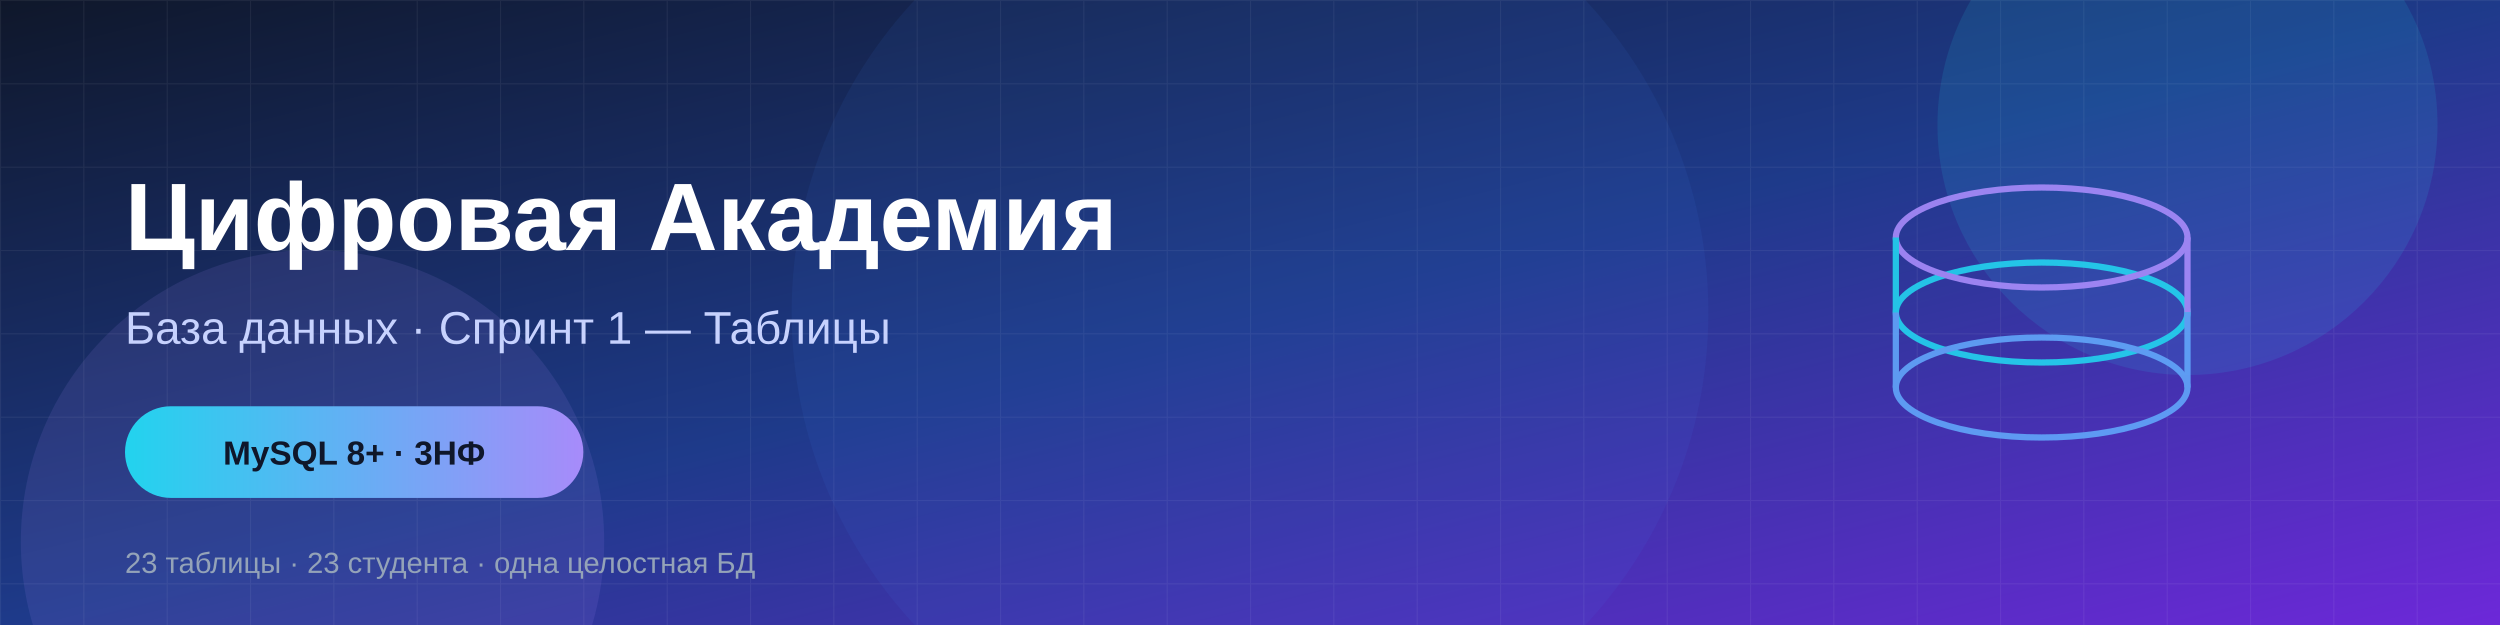
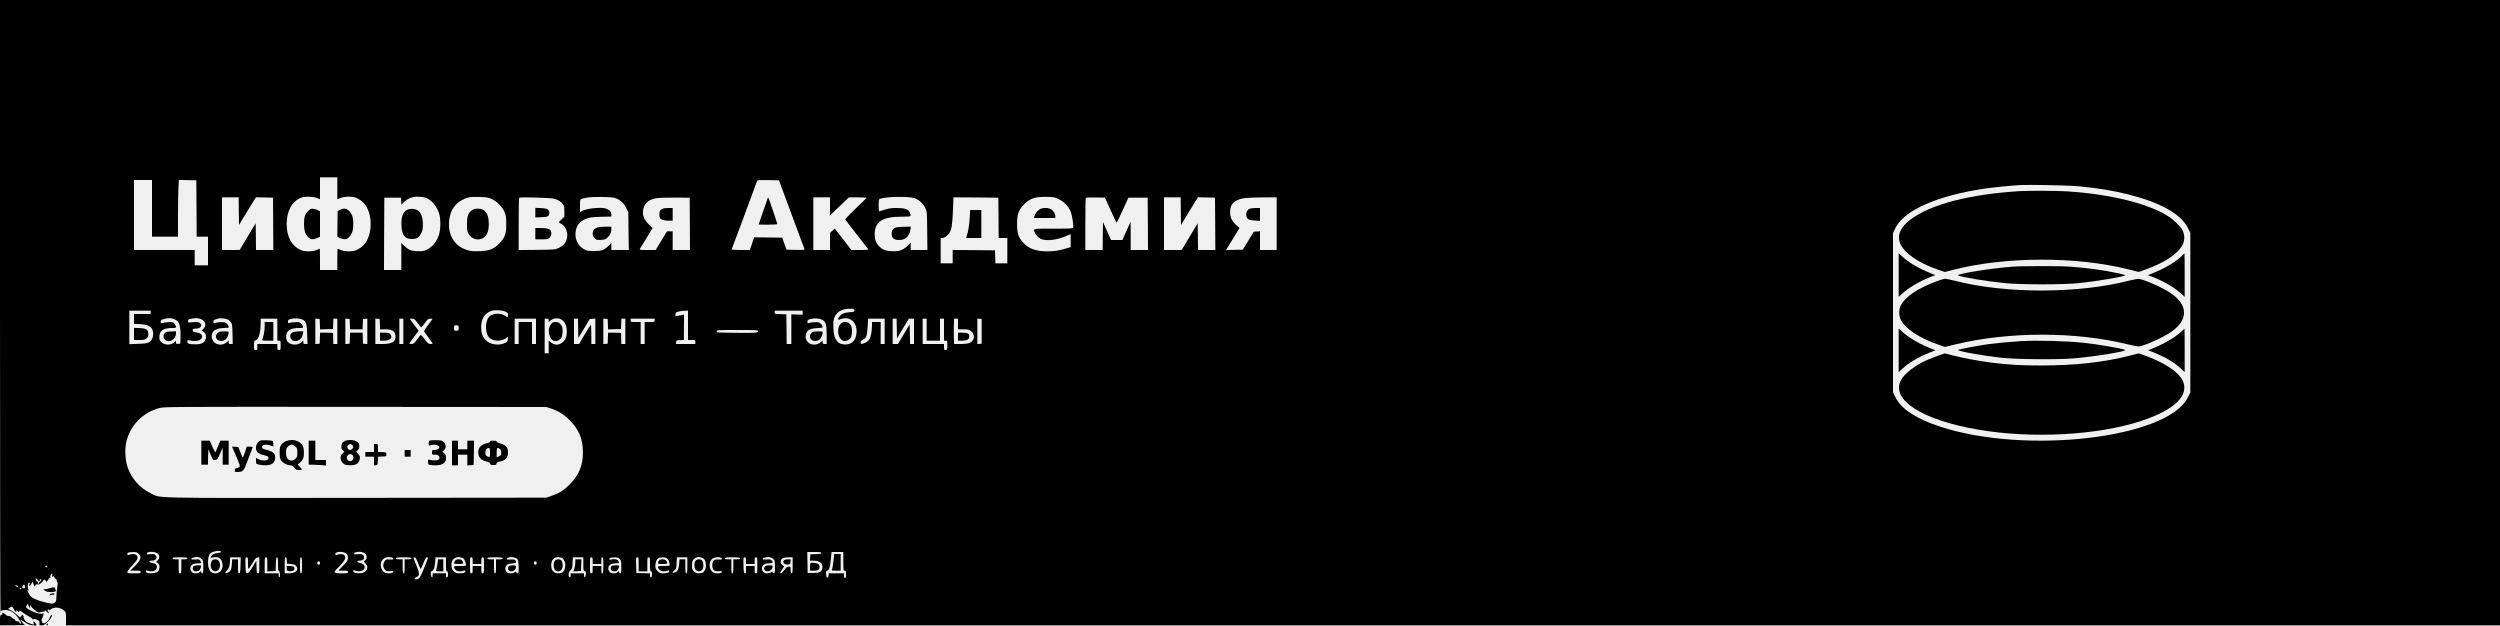
- <svg xmlns="http://www.w3.org/2000/svg" width="1200" height="300" viewBox="0 0 1200 300">
-   <defs>
-     <linearGradient id="bg" x1="0" y1="0" x2="1" y2="1">
-       <stop offset="0%" stop-color="#0f172a" />
-       <stop offset="50%" stop-color="#1e3a8a" />
-       <stop offset="100%" stop-color="#6d28d9" />
-     </linearGradient>
-     <linearGradient id="accent" x1="0" y1="0" x2="1" y2="0">
-       <stop offset="0%" stop-color="#22d3ee" />
-       <stop offset="100%" stop-color="#a78bfa" />
-     </linearGradient>
-     <pattern id="grid" width="40" height="40" patternUnits="userSpaceOnUse">
-       <path d="M 40 0 L 0 0 0 40" fill="none" stroke="#ffffff" stroke-opacity="0.06" stroke-width="1" />
-     </pattern>
-   </defs>
-   <rect width="1200" height="300" fill="url(#bg)" />
-   <rect width="1200" height="300" fill="url(#grid)" />
-   <circle cx="1050" cy="60" r="120" fill="#22d3ee" opacity="0.12" />
-   <circle cx="150" cy="260" r="140" fill="#a78bfa" opacity="0.12" />
-   <circle cx="600" cy="150" r="220" fill="#3b82f6" opacity="0.08" />
-   <text x="60" y="120" font-family="Segoe UI, Arial, sans-serif" font-size="46" font-weight="700" fill="#ffffff">
-     Цифровая Академия
-   </text>
-   <text x="60" y="165" font-family="Segoe UI, Arial, sans-serif" font-size="22" fill="#c7d2fe">
-     База данных · Спринт 1 — Таблицы
-   </text>
-   <rect x="60" y="195" width="220" height="44" rx="22" fill="url(#accent)" />
-   <text x="170" y="223" text-anchor="middle" font-family="Segoe UI, Arial, sans-serif" font-size="16" font-weight="700" fill="#0f172a">
-     MySQL 8+ · 3НФ
-   </text>
-   <text x="60" y="275" font-family="Segoe UI, Arial, sans-serif" font-size="14" fill="#94a3b8">
-     23 таблицы · 23 студента · одна целостная БД
-   </text>
-   <g transform="translate(980,150)" opacity="0.9">
-     <ellipse cx="0" cy="0" rx="70" ry="24" fill="none" stroke="#22d3ee" stroke-width="3" />
-     <ellipse cx="0" cy="-36" rx="70" ry="24" fill="none" stroke="#a78bfa" stroke-width="3" />
-     <ellipse cx="0" cy="36" rx="70" ry="24" fill="none" stroke="#60a5fa" stroke-width="3" />
-     <line x1="-70" y1="0" x2="-70" y2="-36" stroke="#22d3ee" stroke-width="3" />
-     <line x1="70" y1="0" x2="70" y2="-36" stroke="#a78bfa" stroke-width="3" />
-     <line x1="-70" y1="0" x2="-70" y2="36" stroke="#60a5fa" stroke-width="3" />
-     <line x1="70" y1="0" x2="70" y2="36" stroke="#60a5fa" stroke-width="3" />
+ <svg xmlns="http://www.w3.org/2000/svg" version="1.0" width="3750pt" height="938pt" viewBox="0 0 3750 938" preserveAspectRatio="xMidYMid meet">
+   <g transform="translate(0,938) scale(0.1,-0.1)" fill="#000000" stroke="none">
+     <path d="M0 4773 c0 -2804 4 -4602 9 -4593 6 8 7 18 4 23 -10 16 20 27 71 27 82 0 146 -46 208 -149 32 -53 34 -63 13 -55 -8 4 -15 12 -15 20 0 9 -11 14 -30 14 -19 0 -30 5 -30 14 0 8 -10 18 -23 22 -12 4 -28 15 -35 25 -8 11 -25 19 -42 19 -16 0 -33 6 -37 13 -8 11 -47 37 -58 37 -2 0 -2 -6 1 -14 3 -8 -3 -16 -15 -19 -19 -5 -21 -13 -21 -81 l0 -76 198 1 c108 1 188 4 177 6 -16 3 -65 61 -65 77 0 3 27 -14 60 -36 50 -35 69 -42 121 -46 l62 -5 -19 32 c-22 37 -39 41 -30 6 8 -30 9 -29 -51 -9 -63 21 -90 47 -98 95 -8 44 -17 49 -39 17 l-16 -22 -42 41 c-24 23 -64 53 -90 66 l-47 25 24 16 c35 23 41 21 62 -21 19 -39 49 -60 36 -26 -6 17 -6 17 14 0 24 -21 33 -22 33 -2 0 11 16 4 54 -24 30 -23 75 -51 100 -63 25 -12 46 -29 46 -37 0 -13 2 -14 9 -2 8 12 16 11 53 -4 41 -17 43 -21 40 -52 -4 -32 -3 -33 32 -33 30 0 46 8 83 43 44 41 73 84 73 108 0 22 -28 -11 -40 -47 -12 -35 -56 -74 -84 -74 -26 0 -41 43 -25 71 19 36 30 92 16 80 -21 -17 -91 -5 -157 27 -98 48 -106 56 -91 89 l13 28 19 -35 18 -35 1 30 c1 27 2 28 10 9 10 -26 87 -93 115 -100 11 -3 33 0 49 6 15 5 32 8 37 4 5 -3 9 3 9 12 0 15 5 13 28 -9 35 -33 48 -35 27 -3 -12 18 -13 26 -4 31 6 4 15 2 19 -5 5 -9 9 -8 13 2 2 8 23 20 45 27 50 17 118 1 163 -37 28 -23 29 -26 29 -123 l0 -99 18255 0 18255 0 0 4690 0 4690 -18750 0 -18750 0 0 -4607z m5060 1783 l0 -164 50 19 c62 24 175 25 228 4 145 -61 222 -198 222 -395 0 -197 -77 -334 -222 -395 -54 -22 -172 -20 -227 5 -24 11 -45 20 -47 20 -2 0 -4 -72 -4 -160 l0 -160 -130 0 -130 0 0 160 c0 88 -2 160 -4 160 -2 0 -23 -9 -47 -20 -55 -25 -173 -27 -227 -5 -145 61 -222 198 -222 395 0 198 83 345 223 397 52 19 170 16 227 -6 l50 -19 0 164 0 164 130 0 130 0 0 -164z m-2780 -301 l0 -425 195 0 195 0 0 318 c0 176 3 367 7 426 l6 107 131 -3 131 -3 3 -422 2 -423 85 0 85 0 0 -215 0 -215 -100 0 -100 0 0 115 0 115 -455 0 -455 0 0 525 0 525 135 0 135 0 0 -425z m9592 -85 c103 -278 190 -513 194 -523 5 -16 -4 -17 -131 -15 l-137 3 -33 90 -32 90 -211 3 -210 2 -32 -95 -32 -95 -139 0 c-77 0 -138 4 -135 8 2 4 88 233 190 507 101 275 188 508 191 518 7 16 22 17 168 15 l162 -3 187 -505z m19318 415 c291 -29 506 -64 733 -121 482 -121 792 -295 895 -502 l37 -76 0 -1196 0 -1196 -37 -76 c-303 -611 -2428 -861 -3718 -437 -358 118 -582 265 -667 437 l-38 76 0 1195 0 1196 33 69 c127 269 626 491 1337 596 124 18 396 46 535 54 146 8 742 -4 890 -19z m-24808 -171 c87 -29 166 -120 204 -234 27 -82 25 -244 -4 -330 -39 -113 -119 -198 -216 -230 -52 -17 -181 -9 -226 14 -19 10 -54 37 -77 59 l-43 41 0 -202 0 -202 -130 0 -130 0 2 543 3 542 125 0 125 0 3 -52 3 -53 36 36 c56 56 125 84 209 84 39 0 91 -7 116 -16z m983 -14 c82 -32 173 -122 205 -205 20 -51 24 -78 24 -175 0 -151 -21 -209 -108 -296 -80 -80 -143 -105 -285 -112 -122 -6 -192 7 -274 51 -142 75 -214 240 -187 429 19 135 81 229 188 286 83 44 120 51 257 48 98 -2 131 -7 180 -26z m1857 11 c76 -24 131 -71 168 -146 l35 -69 3 -283 4 -283 -131 0 -131 0 0 52 0 52 -42 -41 c-71 -68 -99 -78 -218 -78 -97 0 -109 2 -153 28 -89 52 -137 153 -123 259 14 101 62 159 163 199 49 18 84 23 216 27 l157 4 0 32 c0 36 -28 68 -75 86 -71 27 -285 6 -366 -35 l-29 -16 0 96 c0 109 -7 100 102 120 86 17 363 14 420 -4z m4500 -5 c65 -24 131 -85 159 -148 23 -51 24 -62 27 -340 l3 -288 -125 0 -126 0 0 54 0 55 -50 -49 c-65 -64 -124 -83 -233 -78 -91 4 -136 21 -187 71 -49 48 -70 101 -70 182 0 190 115 265 409 265 145 0 144 0 117 64 -20 48 -72 66 -196 66 -78 0 -116 -5 -177 -25 -43 -14 -81 -25 -85 -25 -5 0 -8 41 -8 90 0 70 3 92 14 96 93 36 440 42 528 10z m2159 -13 c78 -39 141 -102 175 -178 25 -54 52 -220 40 -250 -5 -13 -46 -15 -296 -15 -316 0 -302 3 -279 -57 15 -42 68 -92 109 -103 91 -26 228 -7 362 49 l68 29 0 -98 0 -97 -72 -21 c-111 -33 -171 -42 -282 -42 -168 0 -279 41 -361 133 -69 76 -89 139 -89 277 0 138 20 201 90 279 91 101 174 132 349 128 113 -2 124 -4 186 -34z m-12299 -180 l3 -208 99 165 c55 91 112 184 128 208 l29 43 127 -3 127 -3 3 -392 2 -393 -130 0 -130 0 -2 200 -3 200 -120 -199 -120 -200 -132 -1 -133 0 0 395 0 395 125 0 125 0 2 -207z m4725 187 c59 -13 106 -42 137 -83 17 -23 21 -43 21 -108 l0 -80 -42 -40 c-24 -22 -43 -41 -43 -42 0 -1 15 -11 34 -21 104 -56 128 -216 46 -310 -17 -18 -54 -44 -82 -57 -51 -23 -64 -24 -325 -27 l-273 -3 0 389 c0 214 3 392 8 397 11 11 458 -1 519 -15z m2041 -377 l2 -393 -130 0 -130 0 0 140 0 140 -43 0 -42 0 -85 -140 -85 -140 -123 0 c-114 0 -122 1 -113 18 5 9 50 83 100 164 l90 148 -50 47 c-81 76 -109 150 -89 239 22 96 92 149 217 164 38 4 160 7 273 6 l205 -1 3 -392z m2102 261 l0 -136 142 136 142 136 134 0 c73 0 132 -4 130 -8 -1 -5 -76 -78 -165 -162 -100 -95 -159 -158 -154 -165 5 -5 81 -104 171 -220 90 -115 167 -216 173 -222 7 -10 -18 -13 -121 -13 l-131 0 -122 158 c-67 86 -124 159 -126 161 -2 3 -19 -11 -38 -29 l-35 -34 0 -128 0 -128 -125 0 -125 0 0 395 0 395 125 0 125 0 0 -136z m2528 -171 l2 -303 65 0 65 0 0 -190 0 -190 -90 0 -89 0 -3 98 -3 97 -317 3 -318 2 0 -100 0 -100 -90 0 -90 0 0 190 0 190 24 0 c34 0 88 40 113 85 29 53 40 133 48 348 l7 177 337 -2 336 -3 3 -302z m1681 115 c46 -104 87 -188 91 -188 3 0 44 84 91 188 l85 187 144 0 145 0 3 -392 2 -393 -130 0 -130 0 0 213 -1 212 -61 -137 -62 -138 -86 0 -85 0 -60 135 -60 135 -3 -210 -2 -210 -130 0 -130 0 0 388 c0 214 3 392 7 396 4 3 70 5 147 4 l140 -3 85 -187z m1053 -15 l3 -208 84 140 c47 77 104 171 128 208 l43 68 128 -3 127 -3 3 -392 2 -393 -130 0 -130 0 -2 200 -3 200 -120 -200 -120 -200 -132 0 -133 0 0 395 0 395 125 0 125 0 2 -207z m1438 -188 l0 -395 -125 0 -125 0 0 141 0 140 -47 -3 -46 -3 -82 -135 -83 -135 -126 -3 -126 -3 82 133 c45 73 90 148 101 166 l19 32 -50 45 c-67 60 -95 127 -90 211 5 80 35 126 104 160 68 33 140 41 387 43 l207 1 0 -395z m-6336 -1291 c11 -29 6 -31 -73 -38 -57 -5 -89 -14 -113 -29 -32 -22 -67 -71 -57 -81 2 -3 24 2 48 10 133 45 241 -54 229 -210 -10 -121 -82 -185 -192 -172 -61 7 -93 29 -124 85 -33 57 -44 248 -18 314 34 89 112 135 232 136 48 1 63 -3 68 -15z m-5231 -29 c32 -16 37 -23 37 -52 0 -39 -2 -39 -38 -13 -60 44 -164 45 -228 3 -76 -49 -88 -245 -20 -322 58 -66 198 -68 269 -3 18 16 18 15 15 -23 -3 -35 -8 -42 -40 -58 -93 -46 -224 -28 -290 40 -53 54 -70 103 -71 195 0 126 51 207 152 245 48 18 165 11 214 -12z m-5323 -10 l0 -25 -125 0 -125 0 0 -74 0 -73 89 -5 c107 -6 158 -28 184 -78 23 -44 18 -121 -10 -158 -34 -47 -67 -56 -205 -60 l-128 -4 0 251 0 251 160 0 160 0 0 -25z m8060 -195 l0 -220 55 0 c54 0 55 0 55 -30 l0 -30 -146 0 -145 0 3 28 c3 25 6 27 59 30 l57 3 1 191 2 190 -23 -5 c-13 -3 -42 -9 -66 -13 -43 -7 -44 -7 -40 22 3 25 9 31 48 41 25 6 66 12 93 12 l47 1 0 -220z m1720 189 l0 -30 -85 3 -85 3 0 -222 0 -223 -35 0 -35 0 -2 223 -3 222 -87 3 c-86 3 -88 3 -88 27 l0 25 210 0 210 0 0 -31z m-9446 -89 c22 -5 52 -22 68 -37 35 -36 50 -116 46 -248 l-3 -90 -32 -3 c-29 -3 -33 0 -33 22 l0 25 -26 -24 c-51 -47 -146 -45 -196 5 -23 24 -28 37 -28 78 0 90 60 132 189 132 55 0 61 2 61 20 0 12 -12 32 -26 47 -23 23 -30 25 -92 20 -37 -3 -77 -8 -89 -12 -20 -6 -23 -4 -23 18 0 20 7 28 33 36 72 22 97 24 151 11z m401 0 c83 -19 113 -104 54 -154 -17 -14 -26 -26 -21 -26 5 0 21 -11 36 -25 18 -17 26 -34 26 -59 0 -83 -48 -121 -155 -121 -97 0 -125 9 -125 41 0 24 2 24 38 17 103 -22 182 3 182 57 0 37 -27 56 -92 65 -42 6 -48 10 -48 31 0 22 4 24 43 24 77 0 114 52 62 86 -21 14 -40 16 -100 11 -75 -7 -75 -7 -75 18 0 25 6 28 70 38 44 7 64 7 105 -3z m424 -13 c13 -7 34 -25 45 -40 19 -25 21 -45 24 -178 l3 -149 -30 0 c-27 0 -31 4 -31 27 l0 26 -22 -21 c-98 -91 -250 -22 -231 105 11 68 76 103 191 103 34 0 62 4 62 9 0 28 -22 59 -49 71 -31 12 -110 10 -158 -5 -20 -6 -23 -4 -23 18 0 25 13 33 85 51 28 6 105 -3 134 -17z m1123 -3 c51 -26 62 -64 66 -221 l4 -143 -31 0 c-27 0 -31 4 -31 27 l0 26 -22 -21 c-46 -42 -112 -53 -173 -28 -46 19 -69 66 -62 125 8 76 69 111 193 111 60 0 61 0 56 25 -2 14 -16 35 -31 46 -22 18 -36 20 -91 16 -36 -2 -73 -7 -82 -12 -15 -6 -18 -2 -18 18 0 31 6 35 62 47 52 10 123 3 160 -16z m3888 -3 c46 -33 72 -94 72 -169 0 -75 -13 -115 -45 -150 -61 -66 -138 -69 -204 -9 l-23 20 0 -96 0 -97 -30 0 -30 0 0 260 0 260 30 0 c26 0 30 -4 30 -27 l0 -26 24 22 c46 43 125 49 176 12z m3905 0 c54 -30 65 -69 65 -223 l0 -138 -30 0 c-26 0 -30 4 -30 26 l0 26 -30 -26 c-58 -49 -151 -47 -194 4 -32 39 -40 77 -24 125 19 56 61 78 165 83 45 3 83 8 83 13 0 24 -26 59 -51 70 -29 11 -110 8 -157 -7 -21 -6 -23 -4 -20 22 3 26 9 30 53 41 60 14 129 8 170 -16z m-8175 -146 l0 -165 25 0 c24 0 25 -2 25 -70 0 -68 -1 -70 -25 -70 -23 0 -25 4 -25 45 l0 45 -150 0 -150 0 0 -45 c0 -41 -2 -45 -25 -45 -24 0 -25 2 -25 69 0 63 2 69 23 75 46 11 77 114 77 259 l0 67 125 0 125 0 0 -165z m638 82 l3 -78 97 3 97 3 3 78 3 77 29 0 30 0 0 -190 0 -190 -30 0 -30 0 -2 73 c0 39 -1 78 -1 85 1 9 -25 12 -98 12 l-98 0 -3 -82 -3 -83 -32 -3 -33 -3 0 191 0 191 33 -3 32 -3 3 -78z m450 1 l3 -78 94 0 94 0 3 78 3 77 33 3 32 3 0 -191 0 -191 -32 3 -33 3 -3 83 -3 82 -94 0 -94 0 -3 -82 -3 -83 -32 -3 -33 -3 0 191 0 191 33 -3 32 -3 3 -77z m450 0 l3 -78 75 0 c115 0 157 -30 156 -113 -1 -78 -56 -107 -202 -107 l-100 0 0 191 0 190 33 -3 32 -3 3 -77z m352 -108 l0 -190 -30 0 -30 0 0 190 0 190 30 0 30 0 0 -190z m214 125 c26 -36 51 -65 54 -65 4 1 28 30 55 65 43 59 51 65 83 65 28 0 34 -3 27 -12 -40 -51 -123 -168 -123 -174 0 -4 29 -46 65 -94 36 -48 65 -90 65 -94 0 -3 -15 -6 -33 -6 -29 0 -39 8 -85 70 -29 39 -57 68 -62 65 -5 -3 -30 -35 -56 -70 -42 -57 -52 -65 -81 -65 -18 0 -33 3 -33 7 0 3 31 48 70 99 l69 92 -64 86 c-36 47 -65 88 -65 91 0 3 15 5 33 5 29 0 39 -8 81 -65z m1776 -125 l0 -190 -30 0 -30 0 0 165 0 165 -100 0 -100 0 0 -165 0 -165 -30 0 -30 0 0 190 0 190 160 0 160 0 0 -190z m632 45 l3 -145 85 142 86 143 42 3 42 3 0 -190 0 -191 -30 0 -30 0 0 146 c0 80 -4 143 -9 140 -4 -3 -46 -69 -92 -146 l-84 -140 -37 0 -38 0 0 190 0 190 30 0 29 0 3 -145z m446 62 l3 -78 97 3 97 3 3 78 3 77 29 0 30 0 0 -190 0 -190 -30 0 -30 0 -2 73 c0 39 -1 78 -1 85 1 9 -25 12 -98 12 l-98 0 -3 -82 -3 -83 -32 -3 -33 -3 0 191 0 191 33 -3 32 -3 3 -78z m702 58 c0 -24 -2 -25 -75 -25 l-75 0 0 -165 0 -165 -30 0 -30 0 0 165 0 165 -75 0 c-73 0 -75 1 -75 25 l0 25 180 0 180 0 0 -25z m3450 -165 l0 -190 -30 0 -30 0 0 165 0 165 -65 0 -65 0 0 -52 c0 -81 -19 -180 -38 -207 -25 -34 -61 -58 -99 -66 -30 -6 -33 -4 -33 18 0 19 9 30 38 44 47 23 58 54 67 201 l7 112 124 0 124 0 0 -190z m182 43 l3 -148 89 148 89 147 38 0 39 0 0 -190 0 -190 -30 0 -29 0 -3 147 -3 147 -88 -147 -88 -147 -39 0 -40 0 0 190 0 190 30 0 29 0 3 -147z m448 -18 l0 -165 100 0 100 0 0 165 0 165 30 0 30 0 0 -165 0 -165 25 0 c24 0 25 -2 25 -70 0 -68 -1 -70 -25 -70 -23 0 -25 4 -25 45 l0 45 -160 0 -160 0 0 190 0 190 30 0 30 0 0 -165z m470 85 l0 -80 79 0 c65 0 84 -4 112 -23 43 -29 58 -80 39 -127 -21 -50 -74 -70 -192 -70 l-96 0 -4 77 c-2 43 -2 129 0 190 l3 113 30 0 29 0 0 -80z m355 -110 l0 -185 -32 -3 -33 -3 0 191 0 191 33 -3 32 -3 0 -185z m-7845 50 c0 -39 -1 -40 -35 -40 -34 0 -35 1 -35 40 0 39 1 40 35 40 34 0 35 -1 35 -40z m4490 -49 c0 -25 -34 -27 -367 -23 -244 3 -253 3 -253 22 0 19 8 20 310 20 298 0 310 -1 310 -19z m-3105 -1159 c113 -38 193 -88 281 -176 138 -139 198 -284 198 -481 0 -197 -60 -342 -198 -481 -90 -89 -152 -129 -271 -171 l-80 -28 -2853 -3 c-3190 -3 -2924 -9 -3087 72 -159 78 -277 212 -339 381 -38 106 -48 277 -21 388 59 248 249 442 498 507 70 18 150 19 2937 17 l2865 -2 70 -23z m-4948 -2149 c3 -7 -16 -14 -53 -19 -40 -5 -65 -14 -81 -30 -31 -32 -30 -46 5 -37 66 18 117 -2 138 -52 18 -45 18 -89 -1 -130 -18 -36 -51 -55 -98 -55 -70 0 -107 57 -107 165 0 76 18 128 52 146 52 28 138 35 145 12z m-944 -34 c24 -30 21 -66 -7 -94 l-24 -24 23 -15 c44 -29 35 -115 -15 -141 -29 -15 -114 -20 -144 -9 -9 3 -16 15 -16 25 0 16 4 17 26 9 67 -26 137 1 137 53 0 39 -18 55 -69 63 -56 8 -61 34 -7 34 64 0 94 48 53 85 -16 14 -30 17 -75 12 -49 -5 -56 -4 -53 11 7 37 139 31 171 -9z m2830 0 c22 -27 22 -77 1 -109 -9 -14 -42 -51 -73 -82 l-55 -58 72 0 c65 0 72 -2 72 -20 0 -19 -7 -20 -100 -20 -121 0 -127 10 -49 85 104 101 129 154 89 190 -19 17 -73 18 -112 1 -14 -6 -18 -3 -18 12 0 45 137 45 173 1z m278 5 c27 -24 25 -78 -4 -100 l-22 -17 27 -28 c57 -57 22 -137 -64 -146 -71 -8 -118 3 -118 29 0 15 4 18 18 13 79 -30 152 -7 152 49 0 31 -29 56 -74 63 -45 7 -49 33 -5 33 46 0 69 16 69 50 0 40 -29 54 -97 47 -41 -4 -53 -3 -53 9 0 13 12 18 65 27 31 5 84 -9 106 -29z m-3408 6 c57 -45 44 -97 -51 -192 l-66 -68 77 0 c70 0 77 -2 77 -20 0 -19 -7 -20 -100 -20 -93 0 -100 1 -100 20 0 11 31 53 70 93 38 40 73 84 78 98 25 66 -41 98 -130 64 -14 -5 -18 -2 -18 13 0 24 15 29 86 31 37 1 58 -4 77 -19z m10247 5 c0 -11 -18 -15 -82 -17 l-83 -3 -3 -47 -3 -48 51 0 c100 0 149 -43 135 -117 -9 -51 -43 -67 -139 -68 l-81 0 -3 158 -3 157 106 0 c85 0 105 -3 105 -15z m330 -125 c0 -133 1 -140 20 -140 18 0 20 -7 20 -55 0 -42 -3 -55 -15 -55 -10 0 -15 11 -15 35 l0 35 -114 0 -115 0 -3 -32 c-2 -21 -8 -33 -18 -33 -11 0 -16 14 -18 53 -2 41 0 52 12 52 31 0 48 47 58 165 l11 115 88 0 89 0 0 -140z m-9664 60 c8 0 26 -11 39 -25 23 -22 25 -32 25 -120 0 -78 -3 -95 -15 -95 -8 0 -15 7 -15 15 0 8 -4 15 -9 15 -5 0 -14 -7 -21 -15 -18 -21 -93 -20 -112 3 -24 26 -30 57 -17 85 15 32 48 47 109 47 55 0 58 4 34 39 -15 21 -23 23 -75 19 -44 -3 -59 -1 -59 9 0 7 12 15 28 19 15 3 32 7 37 9 6 2 16 2 23 -1 8 -2 20 -4 28 -4z m2902 -6 c6 -2 12 -10 12 -17 0 -10 -13 -13 -53 -9 -49 4 -56 2 -75 -23 -31 -40 -30 -98 4 -132 23 -23 31 -25 75 -20 37 5 49 3 49 -7 0 -18 -22 -26 -74 -26 -54 0 -92 28 -107 80 -34 111 52 190 169 154z m1063 -9 c14 -10 39 -69 39 -95 0 -19 -6 -20 -90 -20 -78 0 -90 -2 -90 -17 0 -9 10 -27 22 -40 23 -25 76 -31 122 -13 22 8 26 7 26 -9 0 -22 -26 -31 -92 -31 -67 0 -108 37 -115 103 -9 76 24 129 88 139 24 4 69 -5 90 -17z m792 3 c27 -14 37 -51 37 -144 0 -69 -3 -84 -15 -84 -9 0 -18 7 -21 15 -5 13 -8 13 -27 0 -31 -22 -93 -19 -117 5 -25 25 -26 71 -1 101 14 18 31 23 80 27 50 4 61 8 61 22 0 31 -26 43 -85 38 -47 -4 -55 -2 -53 11 6 28 93 33 141 9z m695 2 c1 0 11 -15 22 -32 36 -59 20 -161 -29 -188 -11 -5 -38 -10 -60 -10 -53 0 -90 32 -100 85 -19 108 41 177 134 153 16 -5 31 -8 33 -8z m2126 -19 c27 -27 34 -117 12 -159 -20 -39 -44 -52 -96 -52 -33 0 -48 6 -71 29 -26 26 -29 36 -29 89 0 50 4 66 25 91 38 45 115 46 159 2z m264 8 c2 -13 -6 -15 -50 -11 -70 5 -93 -17 -93 -90 0 -67 28 -92 97 -86 34 4 48 1 48 -7 0 -32 -105 -35 -143 -4 -53 41 -57 149 -7 194 38 34 141 37 148 4z m773 -5 c20 -21 23 -35 23 -116 1 -80 -1 -93 -16 -96 -11 -2 -18 3 -18 13 0 15 -2 15 -22 1 -12 -9 -39 -16 -60 -16 -49 0 -78 28 -78 74 0 50 37 76 106 76 58 0 69 13 37 45 -13 13 -30 16 -75 13 -43 -3 -58 -1 -58 9 0 12 14 17 65 25 38 6 74 -4 96 -28z m-8791 11 c0 -11 -12 -15 -45 -15 l-45 0 0 -105 c0 -98 -1 -105 -20 -105 -19 0 -20 7 -20 105 l0 105 -45 0 c-33 0 -45 4 -45 15 0 12 19 15 110 15 91 0 110 -3 110 -15z m798 -102 c-3 -103 -5 -118 -20 -121 -16 -3 -18 7 -18 102 l0 106 -44 0 -44 0 -4 -74 c-4 -82 -25 -119 -74 -129 -31 -6 -31 12 2 38 28 22 43 75 44 153 l0 42 80 0 81 0 -3 -117z m112 25 c0 -106 0 -106 69 8 38 64 52 80 74 82 l27 3 0 -120 c0 -114 -1 -121 -20 -121 -18 0 -20 8 -22 95 l-3 95 -56 -92 c-45 -77 -59 -93 -80 -93 -24 0 -24 0 -27 118 -3 112 -2 117 18 117 19 0 20 -6 20 -92z m290 -13 l0 -106 63 3 62 3 3 103 c2 82 6 102 17 102 12 0 15 -19 15 -100 0 -80 3 -102 15 -106 17 -7 22 -94 5 -94 -5 0 -10 14 -10 30 l0 30 -105 0 -105 0 0 120 c0 113 1 120 20 120 19 0 20 -7 20 -105z m292 58 l3 -48 59 -5 c45 -4 62 -11 77 -29 50 -61 -2 -111 -117 -111 l-54 0 0 120 c0 98 3 120 14 120 11 0 16 -14 18 -47z m228 -73 c0 -100 -2 -120 -15 -120 -12 0 -15 20 -15 120 0 100 3 120 15 120 13 0 15 -20 15 -120z m1640 105 c0 -11 -12 -15 -50 -15 l-50 0 0 -105 c0 -87 -3 -105 -15 -105 -12 0 -15 18 -15 105 l0 105 -50 0 c-38 0 -50 4 -50 15 0 12 19 15 115 15 96 0 115 -3 115 -15z m100 -70 c18 -47 36 -88 39 -90 4 -2 22 37 41 86 26 65 39 89 52 89 10 0 18 -4 18 -8 0 -11 -88 -230 -111 -273 -18 -37 -35 -49 -70 -49 -29 0 -23 24 10 36 48 19 47 50 -4 175 -25 60 -45 112 -45 114 0 3 8 5 19 5 14 0 26 -21 51 -85z m420 -20 c0 -87 3 -105 15 -105 11 0 15 -12 15 -45 0 -33 -4 -45 -15 -45 -10 0 -15 10 -15 30 l0 30 -100 0 -100 0 0 -31 c0 -46 -24 -30 -28 18 -2 33 1 42 16 47 28 9 43 51 49 134 l6 72 78 0 79 0 0 -105z m400 55 l0 -50 65 0 65 0 0 50 c0 43 3 50 20 50 19 0 20 -7 20 -120 0 -113 -1 -120 -20 -120 -18 0 -20 7 -20 55 l0 55 -65 0 -65 0 0 -55 c0 -48 -2 -55 -20 -55 -19 0 -20 7 -20 120 0 113 1 120 20 120 17 0 20 -7 20 -50z m450 35 c0 -11 -12 -15 -50 -15 l-50 0 0 -105 c0 -87 -3 -105 -15 -105 -12 0 -15 18 -15 105 l0 105 -50 0 c-38 0 -50 4 -50 15 0 12 19 15 115 15 96 0 115 -3 115 -15z m1210 -86 c0 -93 2 -101 21 -106 17 -5 20 -12 17 -46 -4 -49 -28 -64 -28 -18 l0 31 -100 0 -100 0 0 -30 c0 -20 -5 -30 -15 -30 -11 0 -15 11 -15 40 0 32 6 46 27 64 24 21 27 31 31 109 l5 87 78 0 79 0 0 -101z m140 51 l0 -50 65 0 65 0 0 50 c0 38 4 50 15 50 13 0 15 -20 15 -120 0 -100 -2 -120 -15 -120 -12 0 -15 13 -15 55 l0 55 -65 0 -65 0 0 -55 c0 -48 -2 -55 -20 -55 -19 0 -20 7 -20 120 0 113 1 120 20 120 17 0 20 -7 20 -50z m405 25 c23 -22 25 -32 25 -120 0 -78 -3 -95 -15 -95 -8 0 -15 7 -15 15 0 8 -4 15 -9 15 -5 0 -14 -7 -21 -15 -18 -21 -93 -20 -112 3 -24 26 -30 57 -17 85 14 32 48 47 104 47 52 0 61 10 37 40 -18 23 -67 29 -111 15 -15 -4 -21 -2 -21 8 0 20 15 25 78 26 43 1 57 -3 77 -24z m285 -80 l0 -105 65 0 65 0 0 105 c0 98 1 105 20 105 19 0 20 -7 20 -105 0 -87 3 -105 15 -105 11 0 15 -12 15 -45 0 -33 -4 -45 -15 -45 -10 0 -15 10 -15 30 l0 29 -102 3 -103 3 -3 118 c-3 112 -2 117 18 117 19 0 20 -6 20 -105z m434 80 c22 -24 39 -81 29 -97 -2 -5 -42 -8 -89 -8 -72 0 -84 -2 -84 -17 0 -9 10 -27 22 -40 23 -25 76 -31 122 -13 21 7 26 6 26 -5 0 -22 -33 -35 -90 -35 -46 0 -56 4 -86 34 -29 29 -34 41 -34 80 0 51 20 99 47 115 10 6 40 11 66 11 39 0 52 -5 71 -25z m296 -95 c0 -100 -2 -120 -15 -120 -12 0 -15 18 -15 105 l0 105 -44 0 -43 0 -6 -71 c-7 -81 -23 -112 -66 -127 -40 -14 -42 4 -4 34 26 21 28 28 32 108 l3 86 79 0 79 0 0 -120z m790 105 c0 -11 -12 -15 -50 -15 l-50 0 0 -105 c0 -87 -3 -105 -15 -105 -12 0 -15 18 -15 105 l0 105 -50 0 c-38 0 -50 4 -50 15 0 12 19 15 115 15 96 0 115 -3 115 -15z m90 -35 l0 -50 65 0 65 0 0 50 c0 43 3 50 20 50 19 0 20 -7 20 -120 0 -113 -1 -120 -20 -120 -18 0 -20 7 -20 55 l0 55 -65 0 -65 0 0 -56 c0 -47 -3 -55 -17 -52 -16 3 -18 18 -21 121 -3 112 -2 117 18 117 17 0 20 -6 20 -50z m700 -70 c0 -100 -2 -120 -15 -120 -11 0 -15 12 -15 50 0 49 -1 50 -29 50 -23 0 -36 -10 -65 -50 -20 -27 -43 -50 -51 -50 -21 0 -19 5 17 57 l31 46 -26 19 c-18 13 -27 29 -27 46 0 52 31 71 118 72 l62 0 0 -120z m-7090 35 c0 -18 -5 -25 -20 -25 -15 0 -20 7 -20 25 0 18 5 25 20 25 15 0 20 -7 20 -25z m3250 0 c0 -18 -5 -25 -20 -25 -15 0 -20 7 -20 25 0 18 5 25 20 25 15 0 20 -7 20 -25z m-7340 -56 c0 -5 -7 -9 -15 -9 -15 0 -20 12 -9 23 8 8 24 -1 24 -14z m73 -136 c-4 -22 -2 -25 6 -13 10 13 13 13 22 -4 6 -10 19 -25 30 -34 10 -8 15 -20 12 -25 -3 -5 0 -12 6 -16 9 -6 9 -26 0 -82 -7 -41 -13 -105 -13 -142 -1 -60 -4 -71 -26 -87 -28 -22 -46 -20 -165 10 -82 21 -162 54 -189 78 -17 16 -56 83 -56 97 0 3 5 3 10 0 13 -8 13 -3 0 31 -13 33 6 106 21 83 12 -19 11 -32 -1 -24 -6 3 -7 -1 -4 -9 8 -22 12 -20 33 15 l20 32 16 -39 c16 -37 17 -38 26 -16 7 18 14 21 33 16 18 -4 32 1 54 23 16 15 31 32 33 38 7 17 28 14 34 -6 6 -17 9 -18 22 -7 8 7 19 23 24 36 5 14 14 20 21 16 7 -5 8 -3 3 5 -8 14 14 63 25 56 4 -3 5 -17 3 -32z m-191 -83 c6 0 8 7 4 15 -3 9 0 15 9 15 21 0 19 -14 -5 -35 -11 -10 -17 -22 -14 -26 3 -5 -2 -6 -11 -3 -12 5 -13 9 -4 20 9 12 9 13 -3 9 -9 -4 -19 3 -26 19 -15 34 -1 42 21 12 10 -15 23 -26 29 -26z m-317 -80 c8 -13 -1 -13 -26 0 -10 6 -19 15 -19 21 0 11 35 -5 45 -21z m100 9 c9 -27 -12 -41 -37 -26 -17 11 -17 12 0 19 9 3 13 7 9 7 -11 1 2 21 13 21 5 0 12 -10 15 -21z m-55 -39 c0 -5 -4 -10 -9 -10 -6 0 -13 5 -16 10 -3 6 1 10 9 10 9 0 16 -4 16 -10z" />
+     <path d="M4621 6214 c-47 -47 -61 -93 -61 -195 0 -95 21 -159 66 -199 40 -35 71 -38 132 -10 l42 19 0 189 0 190 -27 17 c-15 10 -46 20 -70 23 -39 4 -46 1 -82 -34z" />
+     <path d="M5100 6232 l-35 -17 -3 -191 -2 -191 25 -17 c14 -9 45 -19 70 -23 43 -5 47 -4 84 34 44 47 61 101 61 199 0 89 -17 140 -61 186 -41 44 -81 50 -139 20z" />
+     <path d="M11516 6409 c-18 -49 -136 -394 -136 -396 0 -2 63 -3 140 -3 80 0 140 4 140 9 0 10 -130 393 -136 400 -2 2 -6 -2 -8 -10z" />
+     <path d="M30295 6513 c-749 -46 -1335 -198 -1635 -424 -210 -159 -232 -327 -63 -491 105 -101 264 -190 473 -263 l102 -35 116 30 c779 203 1854 207 2636 10 l157 -39 107 38 c282 100 483 236 552 371 33 64 32 150 -2 215 -31 59 -130 157 -213 210 -299 192 -871 333 -1520 375 -143 9 -582 11 -710 3z" />
+     <path d="M28480 5255 l0 -328 43 40 c103 95 255 186 424 254 l83 33 -78 31 c-179 73 -324 158 -419 248 l-53 50 0 -328z" />
+     <path d="M32729 5544 c-78 -81 -231 -176 -396 -244 l-113 -47 72 -28 c169 -65 327 -159 434 -257 l44 -41 0 327 c0 179 -1 326 -3 326 -2 0 -19 -16 -38 -36z" />
+     <path d="M30175 5379 c-312 -24 -841 -109 -803 -130 45 -25 424 -88 698 -116 243 -24 873 -24 1110 0 271 28 655 92 697 116 9 5 -34 18 -114 34 -235 49 -447 78 -713 97 -158 12 -716 11 -875 -1z" />
+     <path d="M29050 5161 c-281 -102 -475 -234 -541 -368 -28 -58 -28 -149 2 -209 63 -130 279 -275 554 -370 l110 -38 150 37 c806 195 1808 196 2594 1 84 -21 156 -33 172 -30 98 19 353 134 462 208 140 94 207 191 207 298 0 107 -67 204 -207 298 -109 74 -364 189 -463 208 -16 4 -76 -6 -147 -24 -763 -197 -1842 -200 -2607 -7 -77 19 -149 35 -160 34 -12 0 -68 -17 -126 -38z" />
+     <path d="M28480 4124 l0 -327 53 50 c96 90 238 175 415 246 l84 34 -49 18 c-166 62 -349 167 -450 259 l-53 48 0 -328z" />
+     <path d="M32739 4424 c-74 -81 -278 -204 -446 -269 l-72 -28 104 -42 c165 -68 286 -140 383 -229 l62 -58 0 326 c0 179 -1 326 -3 326 -2 0 -14 -12 -28 -26z" />
+     <path d="M30315 4263 c-154 -9 -348 -27 -480 -44 -152 -20 -439 -75 -463 -88 -27 -15 370 -87 643 -117 231 -25 836 -30 1089 -10 313 26 809 107 773 127 -37 21 -418 86 -632 108 -258 27 -698 38 -930 24z" />
+     <path d="M29075 4046 c-49 -18 -122 -46 -161 -63 -178 -75 -350 -207 -401 -308 -151 -294 320 -595 1157 -739 803 -139 1793 -86 2445 129 509 167 734 389 622 612 -67 131 -278 269 -573 373 l-84 29 -136 -34 c-388 -100 -814 -147 -1319 -147 -315 0 -482 9 -755 43 -182 22 -465 76 -605 114 -49 14 -92 25 -95 24 -3 0 -45 -15 -95 -33z" />
+     <path d="M6114 6236 c-70 -32 -98 -104 -92 -241 6 -143 51 -200 158 -200 72 0 105 21 139 89 20 40 24 63 24 136 0 142 -50 219 -150 227 -28 2 -61 -3 -79 -11z" />
+     <path d="M7081 6228 c-59 -40 -76 -87 -76 -208 0 -93 3 -110 25 -150 44 -78 148 -106 221 -57 56 36 81 101 81 206 0 98 -19 158 -66 201 -40 36 -138 41 -185 8z" />
+     <path d="M8951 5964 c-45 -19 -60 -41 -61 -87 0 -30 7 -45 30 -69 29 -29 34 -30 95 -26 55 3 69 8 96 33 42 41 59 76 59 125 l0 40 -92 0 c-59 -1 -105 -6 -127 -16z" />
+     <path d="M13444 5969 c-47 -13 -69 -44 -69 -96 0 -64 35 -93 112 -93 94 0 156 56 169 154 l7 46 -94 -1 c-52 0 -108 -5 -125 -10z" />
+     <path d="M15590 6237 c-34 -22 -62 -62 -75 -104 l-6 -23 160 0 161 0 0 25 c0 39 -27 83 -63 105 -46 29 -133 27 -177 -3z" />
+     <path d="M8030 6190 l0 -72 91 4 c99 3 119 15 119 68 0 47 -32 65 -126 69 l-84 3 0 -72z" />
+     <path d="M8030 5875 l0 -85 95 0 c88 0 98 2 120 25 25 24 32 65 19 100 -12 30 -60 45 -149 45 l-85 0 0 -85z" />
+     <path d="M9935 6248 c-11 -6 -26 -18 -32 -26 -15 -19 -17 -86 -3 -112 13 -25 62 -40 131 -40 l59 0 0 95 0 95 -67 0 c-38 0 -77 -6 -88 -12z" />
+     <path d="M14547 6123 c-6 -110 -27 -235 -46 -285 l-11 -28 115 0 115 0 0 210 0 210 -83 0 -84 0 -6 -107z" />
+     <path d="M18740 6247 c-34 -17 -53 -61 -46 -101 10 -54 36 -69 126 -74 l80 -5 0 97 0 96 -67 0 c-38 0 -79 -6 -93 -13z" />
+     <path d="M12610 4522 c-70 -70 -39 -238 47 -255 40 -7 89 16 107 52 22 42 21 149 -1 181 -27 39 -45 49 -86 50 -29 0 -45 -7 -67 -28z" />
+     <path d="M2010 4371 l0 -91 79 0 c70 0 83 3 108 24 23 20 28 32 27 66 -2 67 -27 84 -129 89 l-85 3 0 -91z" />
+     <path d="M2500 4401 c-60 -17 -64 -102 -6 -130 65 -31 146 29 146 107 l0 32 -57 -1 c-32 -1 -69 -4 -83 -8z" />
+     <path d="M3290 4403 c-52 -19 -68 -84 -29 -119 27 -24 92 -23 121 2 24 22 48 74 48 104 0 18 -6 20 -62 19 -35 0 -70 -3 -78 -6z" />
+     <path d="M4393 4395 c-38 -16 -50 -52 -31 -91 19 -41 65 -52 115 -28 39 20 56 45 67 102 l6 32 -63 0 c-34 -1 -76 -7 -94 -15z" />
+     <path d="M8267 4520 c-64 -76 -35 -233 48 -254 40 -10 94 18 110 58 18 42 20 128 4 159 -25 49 -51 67 -95 67 -35 0 -47 -5 -67 -30z" />
+     <path d="M12200 4403 c-52 -19 -68 -84 -29 -119 27 -24 92 -23 121 2 24 22 48 74 48 104 0 18 -6 20 -62 19 -35 0 -70 -3 -78 -6z" />
+     <path d="M3970 4482 c0 -60 -15 -142 -35 -194 -6 -16 1 -18 79 -18 l86 0 0 140 0 140 -65 0 -65 0 0 -68z" />
+     <path d="M5700 4330 l0 -60 56 0 c100 0 145 49 94 100 -16 16 -33 20 -85 20 l-65 0 0 -60z" />
+     <path d="M14370 4330 l0 -60 58 0 c72 0 106 17 110 54 6 48 -21 66 -100 66 l-68 0 0 -60z" />
+     <path d="M3904 2771 c-64 -28 -87 -129 -40 -176 13 -13 43 -29 67 -35 84 -21 94 -26 97 -48 7 -44 -86 -54 -158 -17 l-30 16 0 -45 c0 -43 0 -44 44 -55 62 -15 140 -14 182 4 56 23 79 97 49 155 -15 28 -53 47 -142 70 -35 9 -43 15 -43 34 0 37 62 47 133 22 l37 -14 0 39 c0 21 -5 41 -11 44 -17 11 -163 16 -185 6z" />
+     <path d="M4284 2761 c-23 -10 -52 -34 -65 -52 -21 -30 -24 -45 -24 -119 0 -74 3 -89 24 -119 27 -38 90 -70 137 -71 24 0 38 -8 58 -35 24 -31 32 -35 72 -35 24 0 44 3 44 7 0 4 -15 22 -32 41 l-33 33 32 27 c50 43 66 84 61 166 -2 55 -9 79 -27 105 -31 43 -92 71 -156 71 -27 0 -68 -9 -91 -19z m147 -80 c26 -26 29 -36 29 -91 0 -55 -3 -65 -29 -91 -31 -31 -55 -36 -94 -18 -33 15 -47 49 -47 115 0 48 4 60 29 85 18 17 40 29 56 29 16 0 38 -12 56 -29z" />
+     <path d="M5159 2757 c-29 -20 -34 -29 -37 -69 -3 -39 1 -49 21 -64 l24 -19 -28 -26 c-40 -38 -40 -96 0 -141 24 -27 36 -32 88 -36 106 -7 160 23 170 96 4 33 1 44 -25 73 l-30 35 24 21 c26 23 32 69 13 105 -27 50 -160 66 -220 25z m125 -53 c9 -8 16 -22 16 -29 0 -19 -28 -45 -49 -45 -39 0 -57 60 -23 79 24 15 38 13 56 -5z m12 -163 c26 -52 -34 -104 -76 -66 -24 22 -26 52 -3 77 23 25 64 20 79 -11z" />
+     <path d="M6453 2773 c-19 -4 -23 -11 -23 -43 0 -38 1 -39 26 -30 57 22 134 4 134 -30 0 -21 -34 -40 -71 -40 -38 0 -39 -1 -39 -35 0 -35 0 -35 44 -35 35 0 48 -5 60 -22 13 -19 14 -25 2 -43 -11 -16 -24 -20 -67 -20 -30 0 -64 4 -76 8 -21 8 -23 6 -23 -31 0 -36 3 -40 31 -46 49 -9 135 -7 166 5 52 20 73 48 73 100 0 40 -5 51 -28 71 l-28 23 25 21 c35 30 34 85 -2 122 -25 24 -35 27 -105 29 -42 0 -87 -1 -99 -4z" />
+     <path d="M3020 2590 l0 -180 50 0 49 0 3 117 3 116 34 -82 c34 -82 34 -82 68 -79 33 3 36 6 73 93 l39 90 1 -127 0 -128 45 0 45 0 0 180 0 180 -62 0 -63 0 -34 -83 c-19 -45 -37 -86 -41 -90 -4 -4 -24 33 -45 83 l-38 90 -63 0 -64 0 0 -180z" />
+     <path d="M4630 2590 l0 -180 53 0 c30 0 88 -3 130 -6 l77 -7 0 42 0 41 -80 0 -80 0 0 145 0 145 -50 0 -50 0 0 -180z" />
+     <path d="M6780 2585 l0 -185 45 0 45 0 0 80 0 80 70 0 70 0 0 -81 0 -80 48 3 47 3 3 183 2 182 -50 0 -50 0 0 -65 0 -65 -70 0 -70 0 0 65 0 65 -45 0 -45 0 0 -185z" />
+     <path d="M7350 2755 c0 -8 -14 -17 -37 -21 -109 -20 -159 -88 -133 -183 13 -48 50 -77 119 -94 38 -9 51 -17 53 -32 3 -17 10 -20 48 -20 38 0 45 3 48 21 2 16 13 24 40 29 95 17 132 58 132 144 0 69 -32 106 -111 128 -34 9 -59 22 -59 30 0 9 -15 13 -50 13 -37 0 -50 -4 -50 -15z m0 -164 c0 -67 -1 -69 -22 -64 -37 9 -48 23 -48 64 0 41 20 69 51 69 17 0 19 -8 19 -69z m152 52 c18 -16 24 -68 10 -90 -4 -6 -20 -16 -35 -22 l-27 -11 0 70 c0 59 3 70 17 70 9 0 25 -7 35 -17z" />
+     <path d="M5610 2660 l0 -60 -65 0 -65 0 0 -35 0 -35 65 0 65 0 0 -66 0 -65 28 3 c26 3 27 6 30 65 l3 62 62 3 c62 3 62 3 62 33 0 30 0 30 -62 33 l-63 3 0 59 c0 60 0 60 -30 60 l-30 0 0 -60z" />
+     <path d="M3516 2598 c84 -196 88 -206 75 -222 -7 -8 -25 -16 -39 -18 -21 -2 -28 -9 -30 -30 -3 -27 -2 -28 43 -28 56 0 80 12 99 48 16 31 126 315 126 325 0 4 -20 7 -44 7 l-45 0 -27 -85 c-16 -46 -30 -82 -33 -79 -3 3 -19 40 -36 82 l-31 77 -47 3 -47 3 36 -83z" />
+     <path d="M6070 2580 l0 -50 45 0 45 0 0 50 0 50 -45 0 -45 0 0 -50z" />
+     <path d="M3194 982 c-38 -25 -45 -105 -13 -146 43 -54 119 -16 119 61 0 59 -25 93 -70 93 -14 0 -30 -4 -36 -8z" />
+     <path d="M12158 934 c-5 -4 -8 -31 -8 -61 l0 -53 59 0 c65 0 84 13 84 56 0 14 -7 33 -16 41 -17 17 -107 30 -119 17z" />
+     <path d="M12502 965 c-7 -58 -16 -115 -22 -125 -10 -19 -7 -20 60 -20 l70 0 0 125 0 125 -48 0 -49 0 -11 -105z" />
+     <path d="M2908 889 c-21 -12 -24 -49 -6 -67 18 -18 73 -15 90 6 8 9 18 29 22 45 6 27 6 27 -41 27 -27 0 -56 -5 -65 -11z" />
+     <path d="M6826 968 c-29 -41 -21 -48 54 -48 75 0 83 7 54 48 -11 16 -25 22 -54 22 -29 0 -43 -6 -54 -22z" />
+     <path d="M7632 888 c-7 -7 -12 -21 -12 -33 0 -29 19 -45 52 -45 35 0 68 32 68 65 0 23 -3 25 -48 25 -26 0 -53 -5 -60 -12z" />
+     <path d="M8325 970 c-13 -14 -19 -36 -19 -70 0 -58 23 -90 65 -90 42 0 69 35 69 90 0 25 -7 55 -16 68 -20 29 -74 30 -99 2z" />
+     <path d="M10435 970 c-24 -27 -25 -98 -2 -133 21 -33 68 -36 97 -7 25 25 27 105 4 138 -20 29 -74 30 -99 2z" />
+     <path d="M11476 884 c-32 -32 -10 -74 39 -74 37 0 75 36 75 71 0 16 -8 19 -49 19 -32 0 -55 -6 -65 -16z" />
+     <path d="M4302 853 c3 -33 6 -38 32 -41 43 -5 74 6 81 29 11 32 -12 49 -67 49 l-49 0 3 -37z" />
+     <path d="M6565 943 c-3 -27 -10 -64 -15 -84 -6 -20 -10 -39 -10 -43 0 -3 25 -6 55 -6 l55 0 0 90 0 90 -39 0 -40 0 -6 -47z" />
+     <path d="M8630 941 c0 -27 -7 -67 -15 -90 l-14 -42 57 3 57 3 3 88 3 87 -46 0 -45 0 0 -49z" />
+     <path d="M9172 888 c-7 -7 -12 -21 -12 -33 0 -30 19 -45 55 -45 36 0 59 21 69 63 6 27 6 27 -47 27 -29 0 -58 -5 -65 -12z" />
+     <path d="M9887 972 c-10 -10 -17 -26 -17 -35 0 -14 11 -17 70 -17 75 0 83 7 54 48 -20 28 -83 31 -107 4z" />
+     <path d="M11762 978 c-33 -33 3 -72 61 -66 29 3 32 6 35 41 l3 37 -43 0 c-24 0 -49 -5 -56 -12z" />
+     <path d="M740 555 c-19 -7 -48 -14 -64 -14 l-29 -1 26 -20 c34 -27 154 -29 164 -3 4 9 2 18 -5 21 -6 2 -8 10 -5 18 7 18 -38 18 -87 -1z" />
+     <path d="M749 463 c-13 -15 -11 -16 11 -10 14 4 33 7 43 7 9 0 17 5 17 10 0 17 -57 11 -71 -7z" />
+     <path d="M700 15 c-10 -12 -10 -15 4 -15 9 0 16 7 16 15 0 8 -2 15 -4 15 -2 0 -9 -7 -16 -15z" />
  </g>
</svg>
